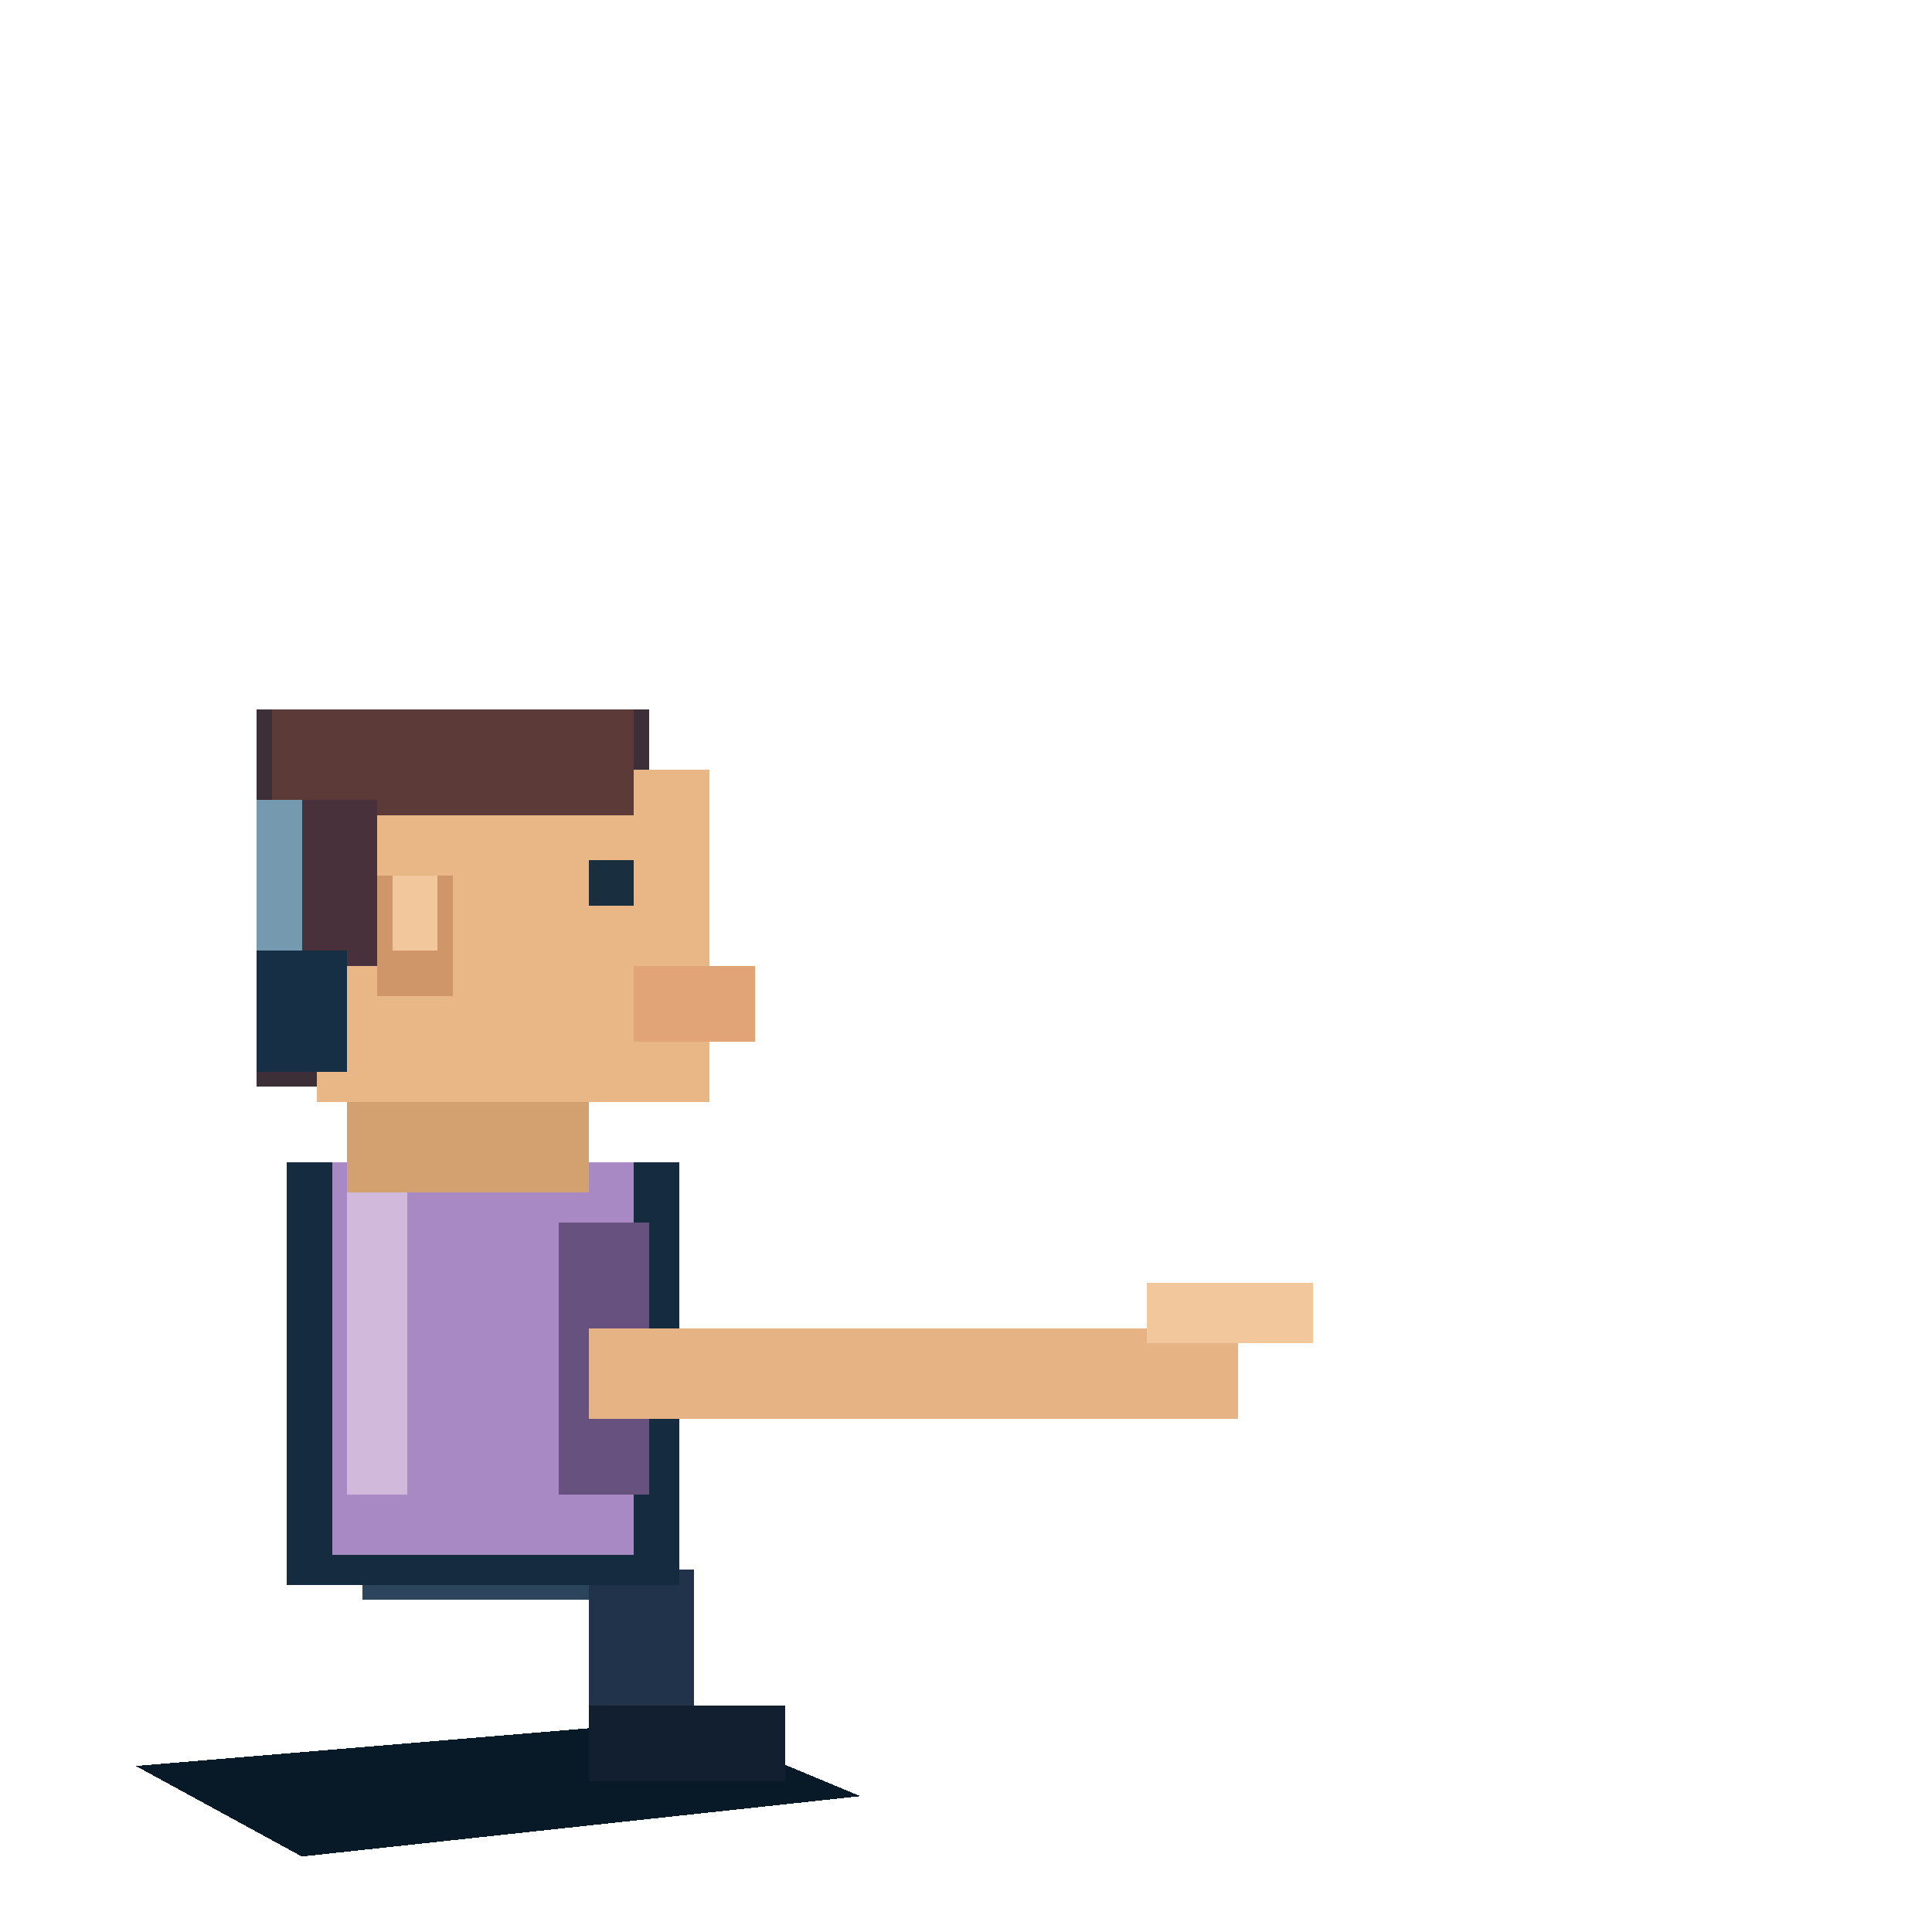
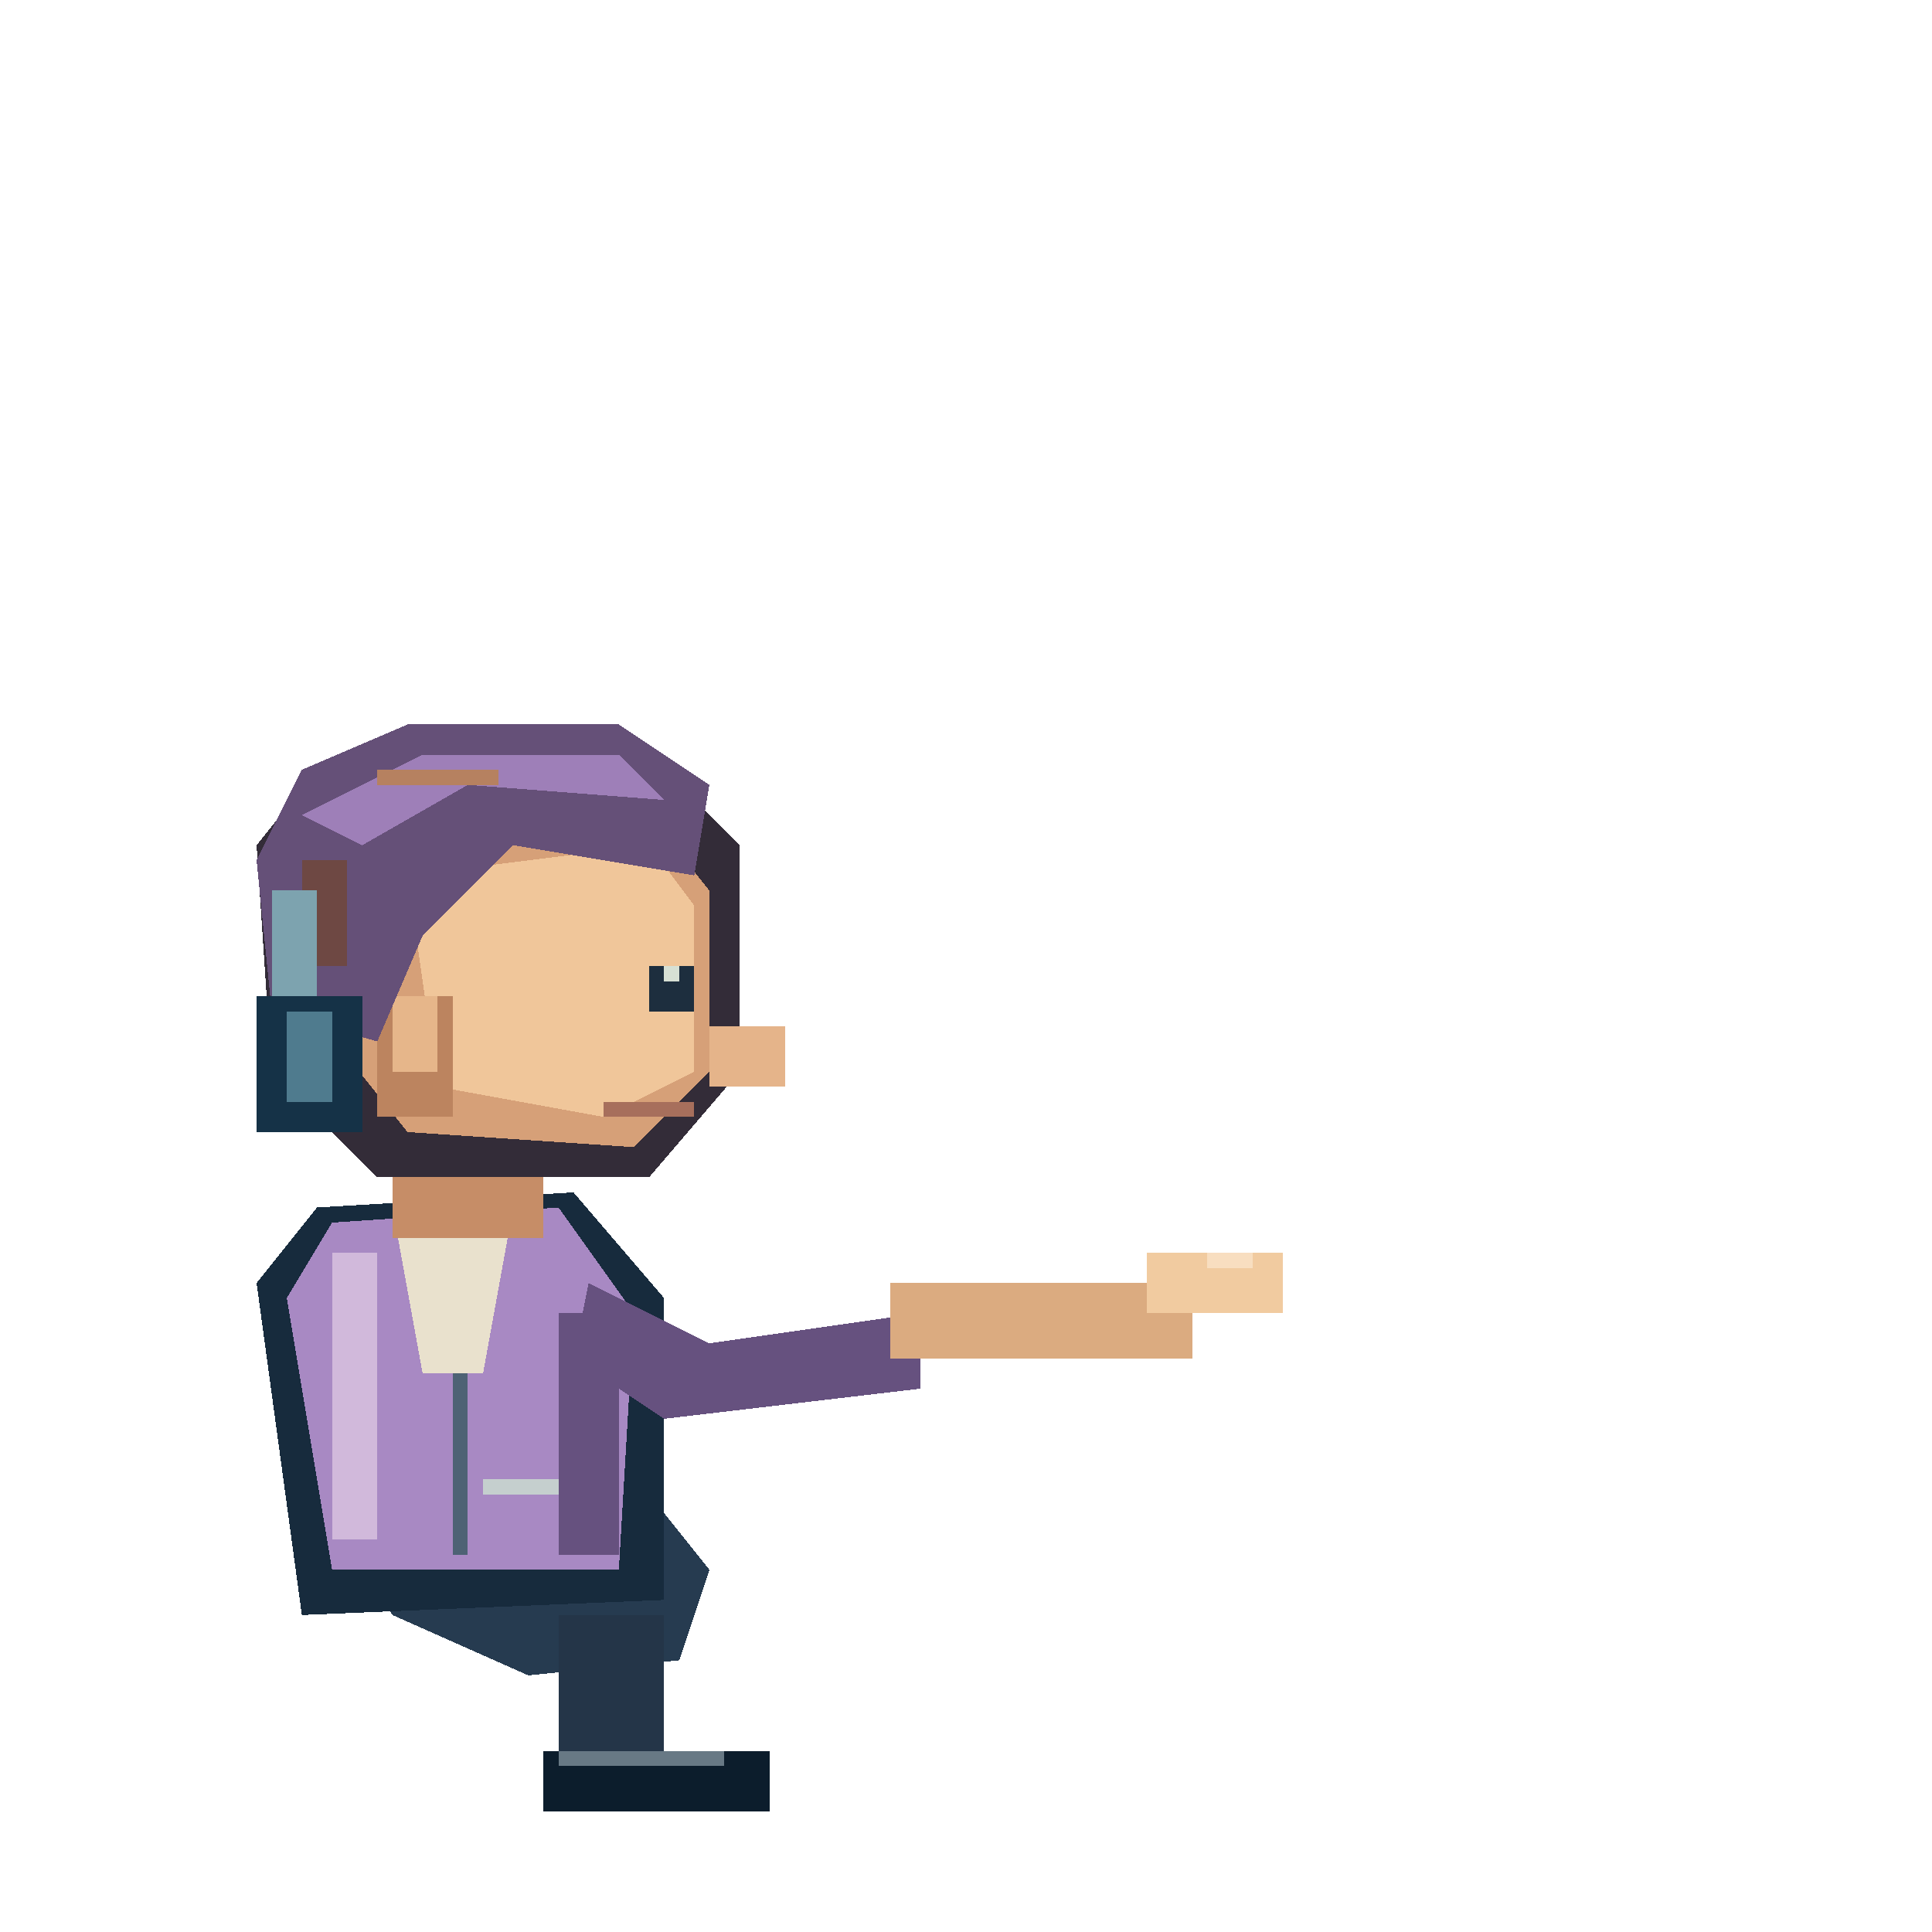
<svg xmlns="http://www.w3.org/2000/svg" width="128" height="128" viewBox="0 0 128 128" shape-rendering="crispEdges">
-   <polygon points="9,117 45,114 57,119 20,123" fill="#081a27" />
-   <rect x="24" y="99" width="21" height="7" fill="#2d455c" />
-   <rect x="39" y="104" width="7" height="10" fill="#20334b" />
-   <rect x="39" y="113" width="13" height="5" fill="#111f30" />
-   <rect x="19" y="77" width="26" height="28" fill="#142b40" />
-   <rect x="22" y="77" width="20" height="26" fill="#a889c3" />
-   <rect x="23" y="79" width="4" height="20" fill="#d1b9db" />
-   <rect x="37" y="81" width="6" height="18" fill="#66517f" />
-   <rect x="23" y="69" width="16" height="10" fill="#d3a16f" />
-   <rect x="17" y="47" width="26" height="25" fill="#3d2f37" />
-   <rect x="21" y="51" width="26" height="22" fill="#e8b785" />
-   <rect x="18" y="47" width="24" height="7" fill="#5b3a37" />
-   <rect x="18" y="53" width="7" height="11" fill="#48313a" />
-   <rect x="39" y="57" width="3" height="3" fill="#192f40" />
-   <rect x="42" y="64" width="8" height="5" fill="#e1a477" />
-   <rect x="25" y="58" width="5" height="8" fill="#cf966a" />
-   <rect x="26" y="58" width="3" height="5" fill="#f3c79c" />
-   <rect x="17" y="53" width="3" height="16" fill="#7599af" />
-   <rect x="17" y="63" width="6" height="8" fill="#172f45" />
-   <rect x="39" y="88" width="43" height="6" fill="#e6b484" />
-   <rect x="76" y="85" width="11" height="4" fill="#f3c79c" />
+   <polygon points="22,100 43,99 47,104 45,110 35,111 26,107" fill="#263b50" />
+   <rect x="37" y="107" width="7" height="10" fill="#243548" />
+   <rect x="36" y="116" width="15" height="4" fill="#0c1d2c" />
+   <rect x="37" y="116" width="11" height="1" fill="#687985" />
+   <polygon points="21,80 38,79 44,86 44,106 20,107 17,85" fill="#172b3d" />
+   <polygon points="22,81 37,80 42,87 41,104 22,104 19,86" fill="#a889c3" />
+   <rect x="22" y="83" width="3" height="19" fill="#d1b9db" />
+   <rect x="37" y="87" width="4" height="16" fill="#66517f" />
+   <polygon points="26,80 34,80 32,91 28,91" fill="#e9e1cd" />
+   <rect x="30" y="91" width="1" height="12" fill="#4e6274" />
+   <rect x="32" y="98" width="5" height="1" fill="#c5cfce" />
+   <rect x="26" y="74" width="10" height="8" fill="#c68d67" />
+   <polygon points="17,56 21,51 43,50 49,56 49,71 43,78 25,78 18,71" fill="#332c38" />
+   <polygon points="23,56 43,54 47,59 47,71 42,76 27,75 23,70" fill="#d6a078" />
+   <polygon points="27,58 43,56 46,60 46,71 40,74 29,72" fill="#f0c69a" />
+   <rect x="43" y="64" width="3" height="3" fill="#1d2e3e" />
+   <rect x="44" y="64" width="1" height="1" fill="#d7e0d4" />
+   <rect x="47" y="68" width="5" height="4" fill="#e5b48a" />
+   <rect x="40" y="73" width="6" height="1" fill="#a76f5c" />
+   <rect x="25" y="66" width="5" height="8" fill="#bc845f" />
+   <rect x="26" y="66" width="3" height="5" fill="#e6b68a" />
+   <polygon points="17,57 20,51 27,48 41,48 47,52 46,58 34,56 28,62 25,69 18,67" fill="#655078" />
+   <polygon points="20,54 28,50 41,50 44,53 31,52 24,56" fill="#9e7fb8" />
+   <rect x="20" y="57" width="3" height="7" fill="#6e4843" />
+   <rect x="25" y="51" width="8" height="1" fill="#b68160" />
+   <rect x="18" y="59" width="3" height="12" fill="#7da3af" />
+   <rect x="17" y="66" width="7" height="9" fill="#153247" />
+   <rect x="19" y="67" width="3" height="6" fill="#4f7b8e" />
+   <polygon points="39,85 47,89 61,87 61,92 44,94 38,90" fill="#66517f" />
+   <rect x="59" y="85" width="20" height="5" fill="#dbab80" />
+   <rect x="76" y="83" width="9" height="4" fill="#f1cba0" />
+   <rect x="80" y="83" width="3" height="1" fill="#f8dec0" />
</svg>
